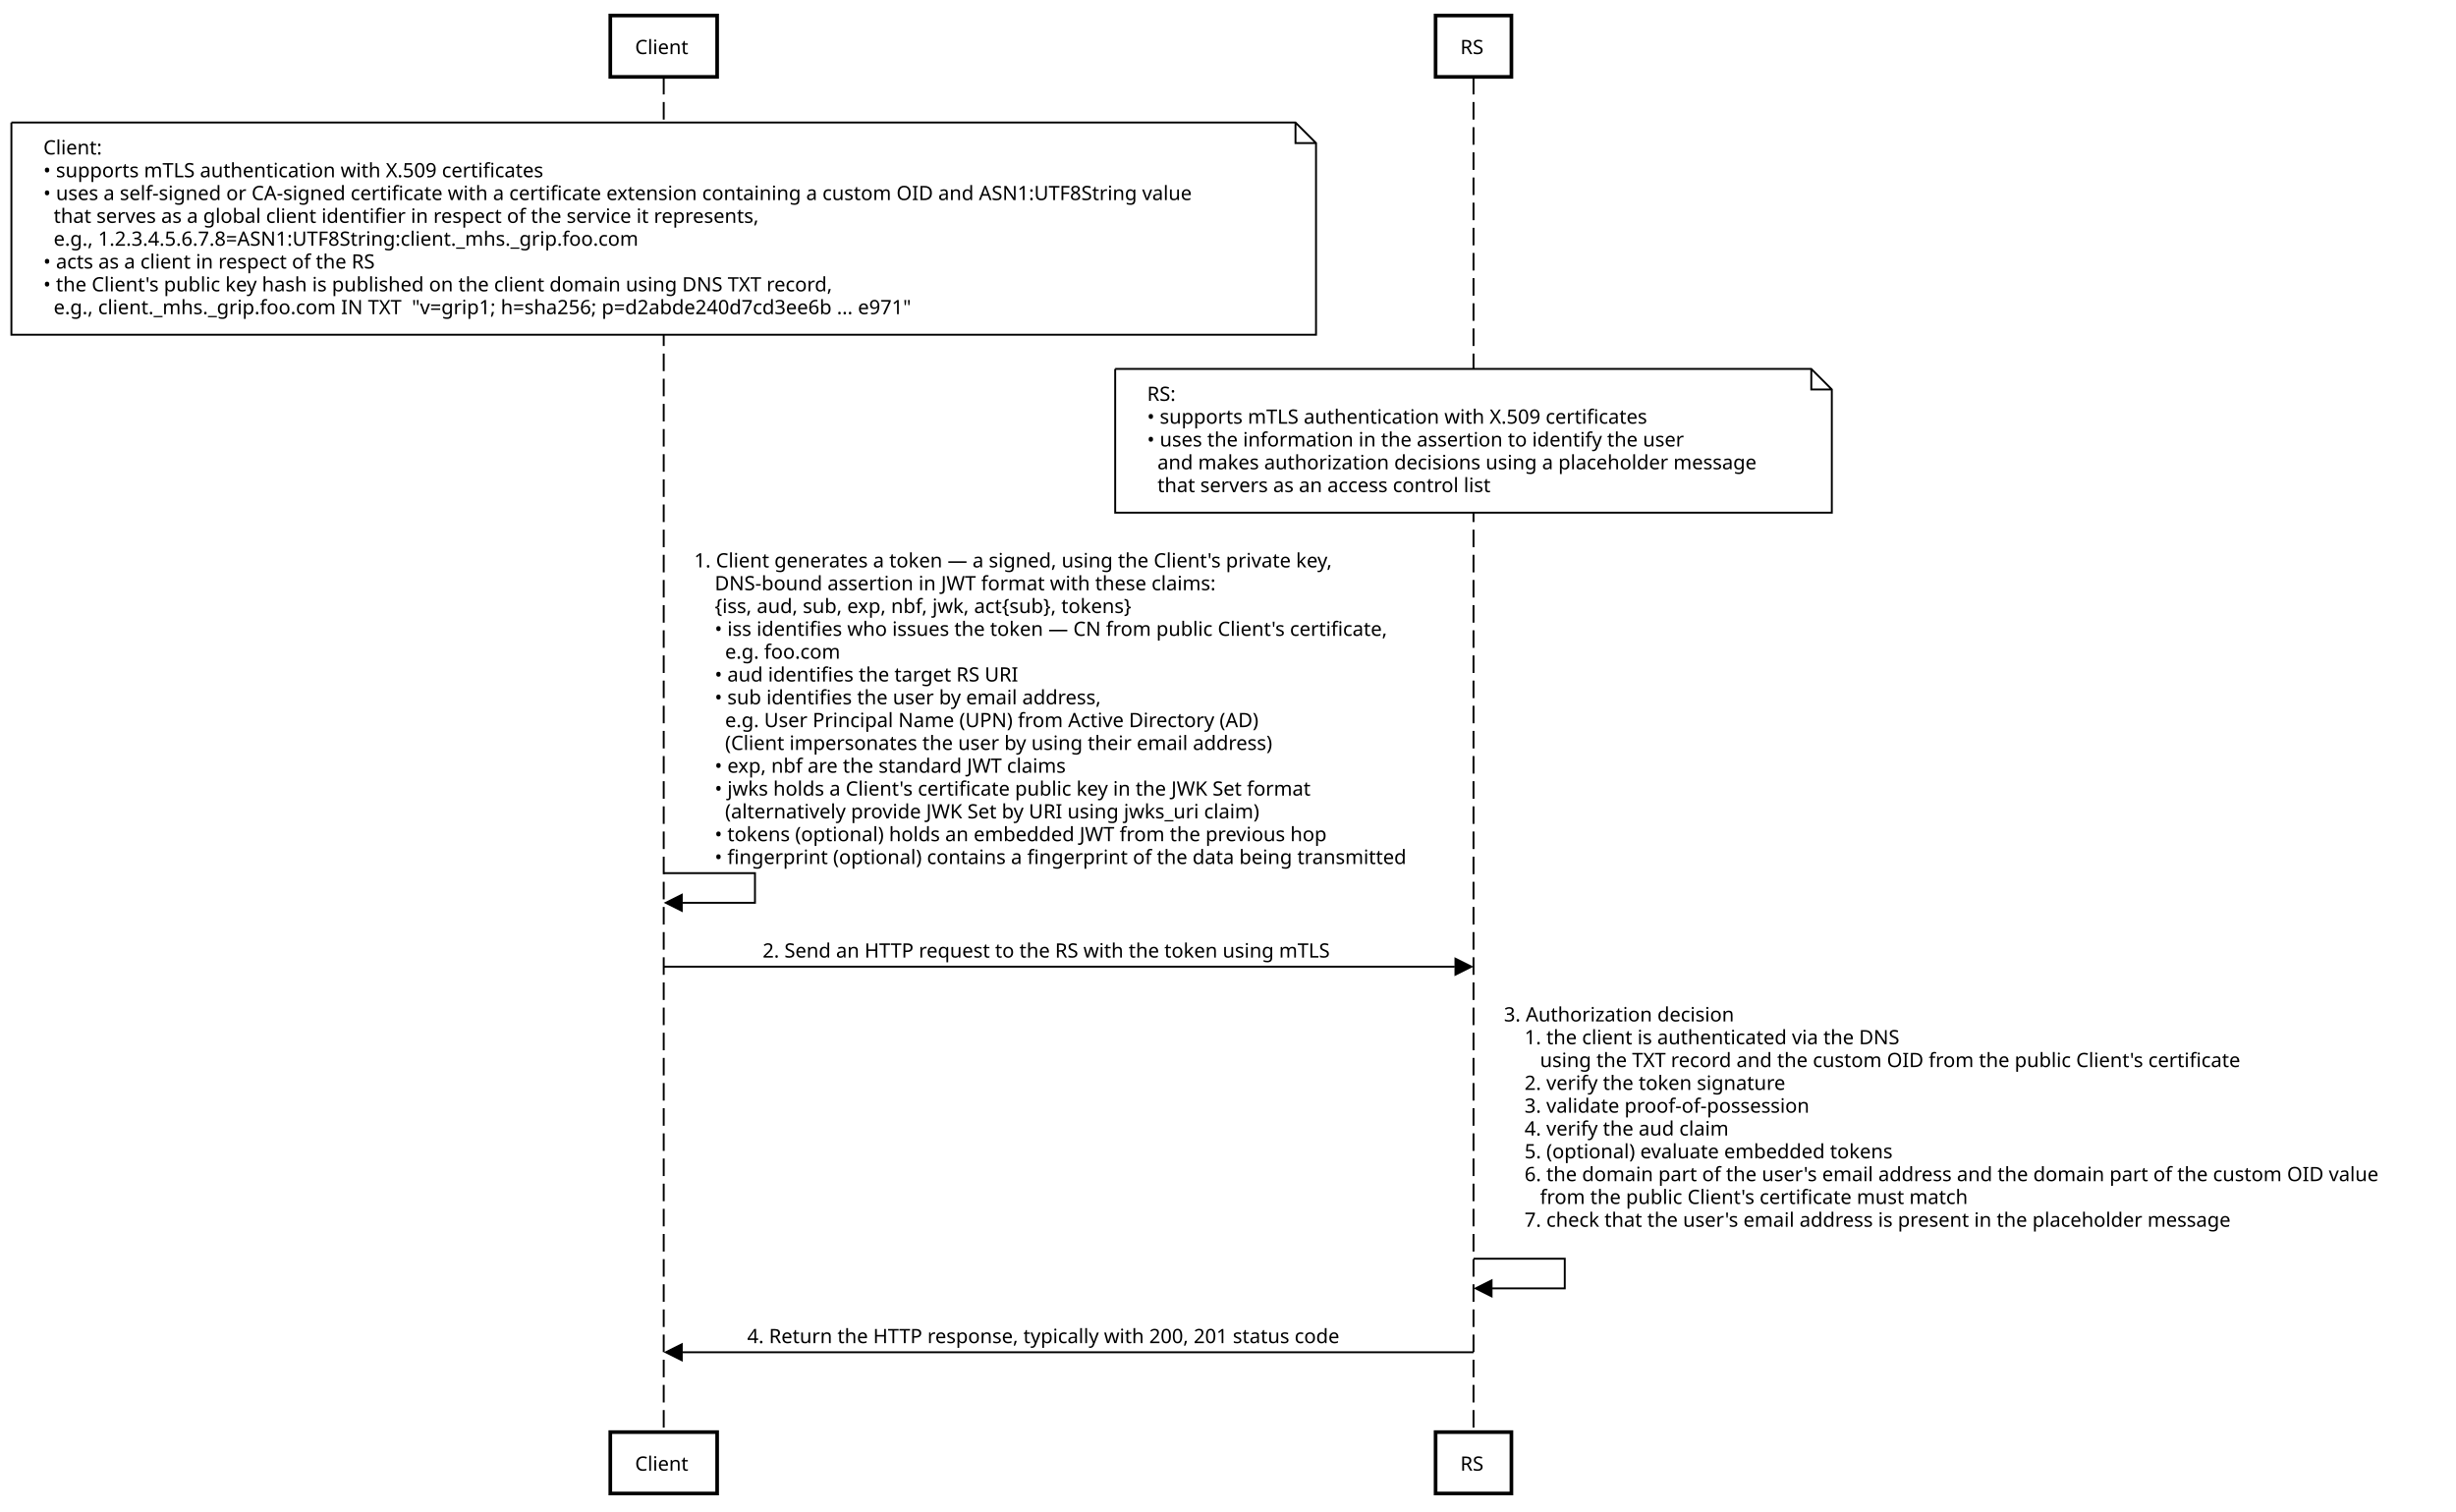
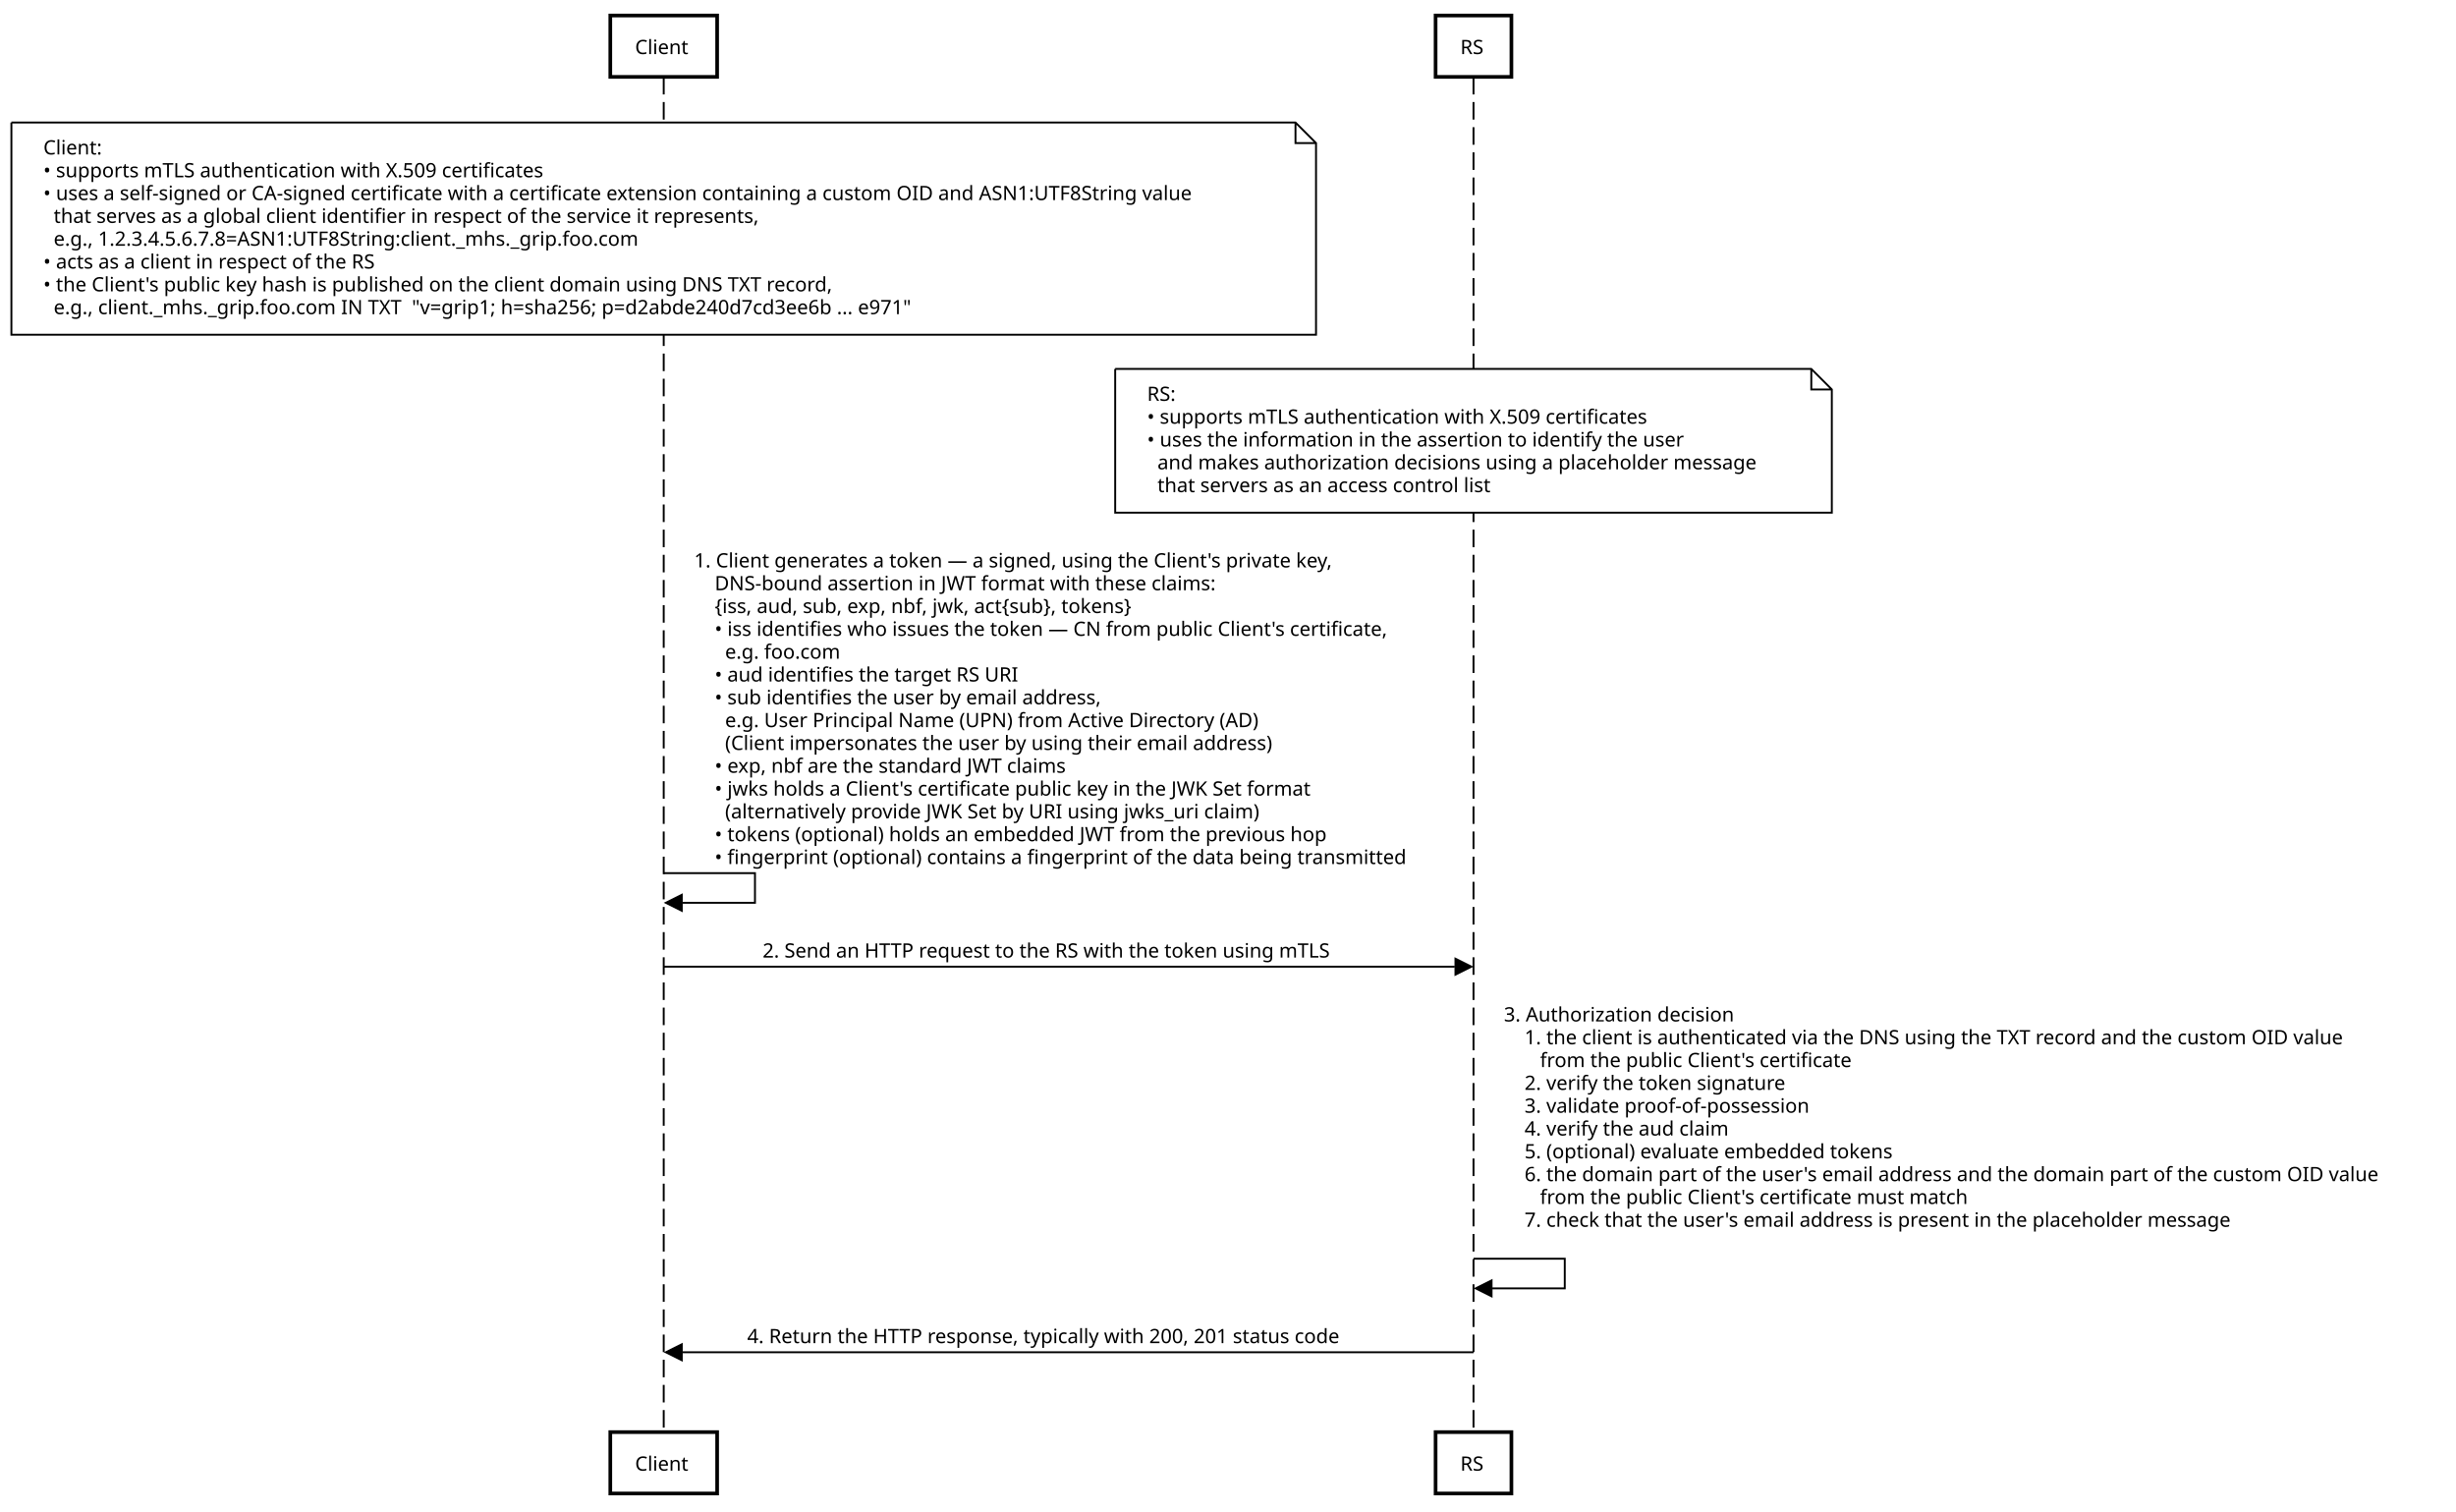
<svg xmlns="http://www.w3.org/2000/svg" version="1.1" width="1488" height="916">
  <defs />
  <g>
    <g />
    <g />
    <g />
    <g />
    <g />
    <g />
    <g />
    <g />
    <g />
    <g />
    <g />
    <g />
    <g />
    <g />
    <g />
    <g />
    <g />
    <g />
    <g />
    <g />
    <g />
    <g />
    <g />
    <g />
    <g />
    <g />
    <g />
    <g />
    <g />
    <g />
    <g />
    <g />
    <g />
    <g />
    <g />
    <g />
    <g />
    <g />
    <g />
    <g />
    <g />
    <g />
    <g>
      <rect fill="white" stroke="none" x="0" y="0" width="1488" height="916" />
    </g>
    <g />
    <g>
      <path fill="none" stroke="black" paint-order="fill stroke markers" d=" M 402.12 46.58 L 402.12 867.613" stroke-miterlimit="10" stroke-width="1.152" stroke-dasharray="10.632,4.607" />
      <path fill="none" stroke="black" paint-order="fill stroke markers" d=" M 892.744 46.58 L 892.744 867.613" stroke-miterlimit="10" stroke-width="1.152" stroke-dasharray="10.632,4.607" />
    </g>
    <g>
      <path fill="none" stroke="none" />
      <g>
        <path fill="white" stroke="black" paint-order="fill stroke markers" d=" M 369.757 9.399 L 434.484 9.399 L 434.484 46.58 L 369.757 46.58 L 369.757 9.399 Z" stroke-miterlimit="10" stroke-width="2.212" stroke-dasharray="" />
      </g>
      <g>
        <text fill="black" stroke="none" font-family="sans-serif" font-size="9pt" font-style="normal" font-weight="normal" text-decoration="normal" x="384.754" y="32.758" text-anchor="start" dominant-baseline="alphabetic" xml:space="preserve">Client</text>
      </g>
      <path fill="none" stroke="none" />
      <g>
        <path fill="white" stroke="black" paint-order="fill stroke markers" d=" M 869.772 9.399 L 915.716 9.399 L 915.716 46.58 L 869.772 46.58 L 869.772 9.399 Z" stroke-miterlimit="10" stroke-width="2.212" stroke-dasharray="" />
      </g>
      <g>
        <text fill="black" stroke="none" font-family="sans-serif" font-size="9pt" font-style="normal" font-weight="normal" text-decoration="normal" x="884.769" y="32.758" text-anchor="start" dominant-baseline="alphabetic" xml:space="preserve">RS</text>
      </g>
      <path fill="none" stroke="none" />
      <g>
        <path fill="white" stroke="black" paint-order="fill stroke markers" d=" M 369.757 867.613 L 434.484 867.613 L 434.484 904.794 L 369.757 904.794 L 369.757 867.613 Z" stroke-miterlimit="10" stroke-width="2.212" stroke-dasharray="" />
      </g>
      <g>
        <text fill="black" stroke="none" font-family="sans-serif" font-size="9pt" font-style="normal" font-weight="normal" text-decoration="normal" x="384.754" y="890.972" text-anchor="start" dominant-baseline="alphabetic" xml:space="preserve">Client</text>
      </g>
      <path fill="none" stroke="none" />
      <g>
        <path fill="white" stroke="black" paint-order="fill stroke markers" d=" M 869.772 867.613 L 915.716 867.613 L 915.716 904.794 L 869.772 904.794 L 869.772 867.613 Z" stroke-miterlimit="10" stroke-width="2.212" stroke-dasharray="" />
      </g>
      <g>
        <text fill="black" stroke="none" font-family="sans-serif" font-size="9pt" font-style="normal" font-weight="normal" text-decoration="normal" x="884.769" y="890.972" text-anchor="start" dominant-baseline="alphabetic" xml:space="preserve">RS</text>
      </g>
    </g>
    <g>
      <path fill="white" stroke="black" paint-order="fill stroke markers" d=" M 6.911 74.225 L 784.89 74.225 L 797.33 86.665 L 797.33 202.77 L 6.911 202.77 L 6.911 74.225 M 784.89 74.225 L 784.89 86.665 L 797.33 86.665" stroke-miterlimit="10" stroke-width="1.152" stroke-dasharray="" />
      <g>
        <text fill="black" stroke="none" font-family="sans-serif" font-size="9pt" font-style="normal" font-weight="normal" text-decoration="normal" x="26.262" y="93.576" text-anchor="start" dominant-baseline="alphabetic" xml:space="preserve">Client:</text>
        <text fill="black" stroke="none" font-family="sans-serif" font-size="9pt" font-style="normal" font-weight="normal" text-decoration="normal" x="26.262" y="107.398" text-anchor="start" dominant-baseline="alphabetic" xml:space="preserve">• supports mTLS authentication with X.509 certificates</text>
        <text fill="black" stroke="none" font-family="sans-serif" font-size="9pt" font-style="normal" font-weight="normal" text-decoration="normal" x="26.262" y="121.22" text-anchor="start" dominant-baseline="alphabetic" xml:space="preserve">• uses a self-signed or CA-signed certificate with a certificate extension containing a custom OID and ASN1:UTF8String value</text>
        <text fill="black" stroke="none" font-family="sans-serif" font-size="9pt" font-style="normal" font-weight="normal" text-decoration="normal" x="26.262" y="135.042" text-anchor="start" dominant-baseline="alphabetic" xml:space="preserve">  that serves as a global client identifier in respect of the service it represents,</text>
        <text fill="black" stroke="none" font-family="sans-serif" font-size="9pt" font-style="normal" font-weight="normal" text-decoration="normal" x="26.262" y="148.864" text-anchor="start" dominant-baseline="alphabetic" xml:space="preserve">  e.g., 1.2.3.4.5.6.7.8=ASN1:UTF8String:client._mhs._grip.foo.com</text>
        <text fill="black" stroke="none" font-family="sans-serif" font-size="9pt" font-style="normal" font-weight="normal" text-decoration="normal" x="26.262" y="162.686" text-anchor="start" dominant-baseline="alphabetic" xml:space="preserve">• acts as a client in respect of the RS</text>
        <text fill="black" stroke="none" font-family="sans-serif" font-size="9pt" font-style="normal" font-weight="normal" text-decoration="normal" x="26.262" y="176.508" text-anchor="start" dominant-baseline="alphabetic" xml:space="preserve">• the Client's public key hash is published on the client domain using DNS TXT record,</text>
        <text fill="black" stroke="none" font-family="sans-serif" font-size="9pt" font-style="normal" font-weight="normal" text-decoration="normal" x="26.262" y="190.33" text-anchor="start" dominant-baseline="alphabetic" xml:space="preserve">  e.g., client._mhs._grip.foo.com IN TXT  "v=grip1; h=sha256; p=d2abde240d7cd3ee6b ... e971"</text>
      </g>
      <path fill="white" stroke="black" paint-order="fill stroke markers" d=" M 675.652 223.503 L 1097.397 223.503 L 1109.837 235.943 L 1109.837 310.582 L 675.652 310.582 L 675.652 223.503 M 1097.397 223.503 L 1097.397 235.943 L 1109.837 235.943" stroke-miterlimit="10" stroke-width="1.152" stroke-dasharray="" />
      <g>
        <text fill="black" stroke="none" font-family="sans-serif" font-size="9pt" font-style="normal" font-weight="normal" text-decoration="normal" x="695.002" y="242.854" text-anchor="start" dominant-baseline="alphabetic" xml:space="preserve">RS:</text>
        <text fill="black" stroke="none" font-family="sans-serif" font-size="9pt" font-style="normal" font-weight="normal" text-decoration="normal" x="695.002" y="256.676" text-anchor="start" dominant-baseline="alphabetic" xml:space="preserve">• supports mTLS authentication with X.509 certificates</text>
        <text fill="black" stroke="none" font-family="sans-serif" font-size="9pt" font-style="normal" font-weight="normal" text-decoration="normal" x="695.002" y="270.498" text-anchor="start" dominant-baseline="alphabetic" xml:space="preserve">• uses the information in the assertion to identify the user</text>
        <text fill="black" stroke="none" font-family="sans-serif" font-size="9pt" font-style="normal" font-weight="normal" text-decoration="normal" x="695.002" y="284.32" text-anchor="start" dominant-baseline="alphabetic" xml:space="preserve">  and makes authorization decisions using a placeholder message</text>
        <text fill="black" stroke="none" font-family="sans-serif" font-size="9pt" font-style="normal" font-weight="normal" text-decoration="normal" x="695.002" y="298.143" text-anchor="start" dominant-baseline="alphabetic" xml:space="preserve">  that servers as an access control list</text>
      </g>
      <g>
        <g>
          <rect fill="white" stroke="none" x="418.476" y="331.316" width="424.197" height="17.969" />
        </g>
        <g>
          <rect fill="white" stroke="none" x="418.476" y="345.138" width="344.28" height="17.969" />
        </g>
        <g>
          <rect fill="white" stroke="none" x="418.476" y="358.96" width="304.58" height="17.969" />
        </g>
        <g>
          <rect fill="white" stroke="none" x="418.476" y="372.782" width="460.397" height="17.969" />
        </g>
        <g>
          <rect fill="white" stroke="none" x="418.476" y="386.604" width="101.647" height="17.969" />
        </g>
        <g>
          <rect fill="white" stroke="none" x="418.476" y="400.426" width="219.88" height="17.969" />
        </g>
        <g>
          <rect fill="white" stroke="none" x="418.476" y="414.248" width="274.447" height="17.969" />
        </g>
        <g>
          <rect fill="white" stroke="none" x="418.476" y="428.07" width="375.613" height="17.969" />
        </g>
        <g>
          <rect fill="white" stroke="none" x="418.476" y="441.892" width="384.647" height="17.969" />
        </g>
        <g>
          <rect fill="white" stroke="none" x="418.476" y="455.714" width="251.913" height="17.969" />
        </g>
        <g>
          <rect fill="white" stroke="none" x="418.476" y="469.537" width="413.68" height="17.969" />
        </g>
        <g>
          <rect fill="white" stroke="none" x="418.476" y="483.359" width="378.647" height="17.969" />
        </g>
        <g>
          <rect fill="white" stroke="none" x="418.476" y="497.181" width="418.063" height="17.969" />
        </g>
        <g>
          <rect fill="white" stroke="none" x="418.476" y="511.003" width="469.43" height="17.969" />
        </g>
        <text fill="black" stroke="none" font-family="sans-serif" font-size="9pt" font-style="normal" font-weight="normal" text-decoration="normal" x="420.55" y="343.756" text-anchor="start" dominant-baseline="alphabetic" xml:space="preserve">1. Client generates a token — a signed, using the Client's private key,</text>
        <text fill="black" stroke="none" font-family="sans-serif" font-size="9pt" font-style="normal" font-weight="normal" text-decoration="normal" x="420.55" y="357.578" text-anchor="start" dominant-baseline="alphabetic" xml:space="preserve">    DNS-bound assertion in JWT format with these claims:</text>
        <text fill="black" stroke="none" font-family="sans-serif" font-size="9pt" font-style="normal" font-weight="normal" text-decoration="normal" x="420.55" y="371.4" text-anchor="start" dominant-baseline="alphabetic" xml:space="preserve">    {iss, aud, sub, exp, nbf, jwk, act{sub}, tokens}</text>
        <text fill="black" stroke="none" font-family="sans-serif" font-size="9pt" font-style="normal" font-weight="normal" text-decoration="normal" x="420.55" y="385.222" text-anchor="start" dominant-baseline="alphabetic" xml:space="preserve">    • iss identifies who issues the token — CN from public Client's certificate,</text>
        <text fill="black" stroke="none" font-family="sans-serif" font-size="9pt" font-style="normal" font-weight="normal" text-decoration="normal" x="420.55" y="399.044" text-anchor="start" dominant-baseline="alphabetic" xml:space="preserve">      e.g. foo.com</text>
        <text fill="black" stroke="none" font-family="sans-serif" font-size="9pt" font-style="normal" font-weight="normal" text-decoration="normal" x="420.55" y="412.866" text-anchor="start" dominant-baseline="alphabetic" xml:space="preserve">    • aud identifies the target RS URI</text>
        <text fill="black" stroke="none" font-family="sans-serif" font-size="9pt" font-style="normal" font-weight="normal" text-decoration="normal" x="420.55" y="426.688" text-anchor="start" dominant-baseline="alphabetic" xml:space="preserve">    • sub identifies the user by email address,</text>
        <text fill="black" stroke="none" font-family="sans-serif" font-size="9pt" font-style="normal" font-weight="normal" text-decoration="normal" x="420.55" y="440.51" text-anchor="start" dominant-baseline="alphabetic" xml:space="preserve">      e.g. User Principal Name (UPN) from Active Directory (AD)</text>
        <text fill="black" stroke="none" font-family="sans-serif" font-size="9pt" font-style="normal" font-weight="normal" text-decoration="normal" x="420.55" y="454.332" text-anchor="start" dominant-baseline="alphabetic" xml:space="preserve">      (Client impersonates the user by using their email address)</text>
        <text fill="black" stroke="none" font-family="sans-serif" font-size="9pt" font-style="normal" font-weight="normal" text-decoration="normal" x="420.55" y="468.154" text-anchor="start" dominant-baseline="alphabetic" xml:space="preserve">    • exp, nbf are the standard JWT claims</text>
        <text fill="black" stroke="none" font-family="sans-serif" font-size="9pt" font-style="normal" font-weight="normal" text-decoration="normal" x="420.55" y="481.976" text-anchor="start" dominant-baseline="alphabetic" xml:space="preserve">    • jwks holds a Client's certificate public key in the JWK Set format</text>
        <text fill="black" stroke="none" font-family="sans-serif" font-size="9pt" font-style="normal" font-weight="normal" text-decoration="normal" x="420.55" y="495.799" text-anchor="start" dominant-baseline="alphabetic" xml:space="preserve">      (alternatively provide JWK Set by URI using jwks_uri claim)</text>
        <text fill="black" stroke="none" font-family="sans-serif" font-size="9pt" font-style="normal" font-weight="normal" text-decoration="normal" x="420.55" y="509.621" text-anchor="start" dominant-baseline="alphabetic" xml:space="preserve">    • tokens (optional) holds an embedded JWT from the previous hop</text>
        <text fill="black" stroke="none" font-family="sans-serif" font-size="9pt" font-style="normal" font-weight="normal" text-decoration="normal" x="420.55" y="523.443" text-anchor="start" dominant-baseline="alphabetic" xml:space="preserve">    • fingerprint (optional) contains a fingerprint of the data being transmitted</text>
      </g>
      <g>
        <path fill="none" stroke="black" paint-order="fill stroke markers" d=" M 402.12 528.972 L 457.409 528.972 L 457.409 546.94 L 413.501 546.94" stroke-miterlimit="10" stroke-width="1.152" stroke-dasharray="" />
        <g transform="translate(402.1203,546.9403) translate(-402.1203,-546.9403)">
          <path fill="black" stroke="none" paint-order="stroke fill markers" d=" M 413.639 541.181 L 402.12 546.94 L 413.639 552.7 Z" />
        </g>
      </g>
      <g>
        <g>
          <rect fill="white" stroke="none" x="459.959" y="567.673" width="374.947" height="17.969" />
        </g>
        <text fill="black" stroke="none" font-family="sans-serif" font-size="9pt" font-style="normal" font-weight="normal" text-decoration="normal" x="462.032" y="580.113" text-anchor="start" dominant-baseline="alphabetic" xml:space="preserve">2. Send an HTTP request to the RS with the token using mTLS</text>
      </g>
      <g>
        <path fill="none" stroke="black" paint-order="fill stroke markers" d=" M 402.12 585.642 L 881.364 585.642" stroke-miterlimit="10" stroke-width="1.152" stroke-dasharray="" />
        <g transform="translate(892.7442,585.6422) translate(-892.7442,-585.6422)">
          <path fill="black" stroke="none" paint-order="stroke fill markers" d=" M 881.226 579.883 L 892.744 585.642 L 881.226 591.401 Z" />
        </g>
      </g>
      <g>
        <g>
          <rect fill="white" stroke="none" x="909.1" y="606.375" width="153.063" height="17.969" />
        </g>
        <g>
-           <rect fill="white" stroke="none" x="909.1" y="620.197" width="267.013" height="17.969" />
-         </g>
-         <g>
-           <rect fill="white" stroke="none" x="909.1" y="634.02" width="486.947" height="17.969" />
+           <rect fill="white" stroke="none" x="909.1" y="620.197" width="555.88" height="17.969" />
+         </g>
+         <g>
+           <rect fill="white" stroke="none" x="909.1" y="634.02" width="234.663" height="17.969" />
        </g>
        <g>
          <rect fill="white" stroke="none" x="909.1" y="647.842" width="189.73" height="17.969" />
        </g>
        <g>
          <rect fill="white" stroke="none" x="909.1" y="661.664" width="202.647" height="17.969" />
        </g>
        <g>
          <rect fill="white" stroke="none" x="909.1" y="675.486" width="154.547" height="17.969" />
        </g>
        <g>
          <rect fill="white" stroke="none" x="909.1" y="689.308" width="260.43" height="17.969" />
        </g>
        <g>
          <rect fill="white" stroke="none" x="909.1" y="703.13" width="574.347" height="17.969" />
        </g>
        <g>
          <rect fill="white" stroke="none" x="909.1" y="716.952" width="310.463" height="17.969" />
        </g>
        <g>
          <rect fill="white" stroke="none" x="909.1" y="730.774" width="481.98" height="17.969" />
        </g>
        <g>
          <rect fill="white" stroke="none" x="909.1" y="744.596" width="4.147" height="17.969" />
        </g>
        <text fill="black" stroke="none" font-family="sans-serif" font-size="9pt" font-style="normal" font-weight="normal" text-decoration="normal" x="911.174" y="618.815" text-anchor="start" dominant-baseline="alphabetic" xml:space="preserve">3. Authorization decision</text>
-         <text fill="black" stroke="none" font-family="sans-serif" font-size="9pt" font-style="normal" font-weight="normal" text-decoration="normal" x="911.174" y="632.637" text-anchor="start" dominant-baseline="alphabetic" xml:space="preserve">    1. the client is authenticated via the DNS</text>
-         <text fill="black" stroke="none" font-family="sans-serif" font-size="9pt" font-style="normal" font-weight="normal" text-decoration="normal" x="911.174" y="646.459" text-anchor="start" dominant-baseline="alphabetic" xml:space="preserve">       using the TXT record and the custom OID from the public Client's certificate</text>
+         <text fill="black" stroke="none" font-family="sans-serif" font-size="9pt" font-style="normal" font-weight="normal" text-decoration="normal" x="911.174" y="632.637" text-anchor="start" dominant-baseline="alphabetic" xml:space="preserve">    1. the client is authenticated via the DNS using the TXT record and the custom OID value</text>
+         <text fill="black" stroke="none" font-family="sans-serif" font-size="9pt" font-style="normal" font-weight="normal" text-decoration="normal" x="911.174" y="646.459" text-anchor="start" dominant-baseline="alphabetic" xml:space="preserve">       from the public Client's certificate</text>
        <text fill="black" stroke="none" font-family="sans-serif" font-size="9pt" font-style="normal" font-weight="normal" text-decoration="normal" x="911.174" y="660.281" text-anchor="start" dominant-baseline="alphabetic" xml:space="preserve">    2. verify the token signature</text>
        <text fill="black" stroke="none" font-family="sans-serif" font-size="9pt" font-style="normal" font-weight="normal" text-decoration="normal" x="911.174" y="674.104" text-anchor="start" dominant-baseline="alphabetic" xml:space="preserve">    3. validate proof-of-possession</text>
        <text fill="black" stroke="none" font-family="sans-serif" font-size="9pt" font-style="normal" font-weight="normal" text-decoration="normal" x="911.174" y="687.926" text-anchor="start" dominant-baseline="alphabetic" xml:space="preserve">    4. verify the aud claim</text>
        <text fill="black" stroke="none" font-family="sans-serif" font-size="9pt" font-style="normal" font-weight="normal" text-decoration="normal" x="911.174" y="701.748" text-anchor="start" dominant-baseline="alphabetic" xml:space="preserve">    5. (optional) evaluate embedded tokens</text>
        <text fill="black" stroke="none" font-family="sans-serif" font-size="9pt" font-style="normal" font-weight="normal" text-decoration="normal" x="911.174" y="715.57" text-anchor="start" dominant-baseline="alphabetic" xml:space="preserve">    6. the domain part of the user's email address and the domain part of the custom OID value</text>
        <text fill="black" stroke="none" font-family="sans-serif" font-size="9pt" font-style="normal" font-weight="normal" text-decoration="normal" x="911.174" y="729.392" text-anchor="start" dominant-baseline="alphabetic" xml:space="preserve">       from the public Client's certificate must match</text>
        <text fill="black" stroke="none" font-family="sans-serif" font-size="9pt" font-style="normal" font-weight="normal" text-decoration="normal" x="911.174" y="743.214" text-anchor="start" dominant-baseline="alphabetic" xml:space="preserve">    7. check that the user's email address is present in the placeholder message</text>
        <text fill="black" stroke="none" font-family="sans-serif" font-size="9pt" font-style="normal" font-weight="normal" text-decoration="normal" x="911.174" y="757.036" text-anchor="start" dominant-baseline="alphabetic" xml:space="preserve" />
      </g>
      <g>
        <path fill="none" stroke="black" paint-order="fill stroke markers" d=" M 892.744 762.565 L 948.033 762.565 L 948.033 780.534 L 904.124 780.534" stroke-miterlimit="10" stroke-width="1.152" stroke-dasharray="" />
        <g transform="translate(892.7442,780.5337) translate(-892.7442,-780.5337)">
          <path fill="black" stroke="none" paint-order="stroke fill markers" d=" M 904.263 774.775 L 892.744 780.534 L 904.263 786.293 Z" />
        </g>
      </g>
      <g>
        <g>
          <rect fill="white" stroke="none" x="450.634" y="801.267" width="393.597" height="17.969" />
        </g>
        <text fill="black" stroke="none" font-family="sans-serif" font-size="9pt" font-style="normal" font-weight="normal" text-decoration="normal" x="452.707" y="813.707" text-anchor="start" dominant-baseline="alphabetic" xml:space="preserve">4. Return the HTTP response, typically with 200, 201 status code</text>
      </g>
      <g>
        <path fill="none" stroke="black" paint-order="fill stroke markers" d=" M 892.744 819.236 L 413.501 819.236" stroke-miterlimit="10" stroke-width="1.152" stroke-dasharray="" />
        <g transform="translate(402.1203,819.2356) translate(-402.1203,-819.2356)">
          <path fill="black" stroke="none" paint-order="stroke fill markers" d=" M 413.639 813.476 L 402.12 819.236 L 413.639 824.995 Z" />
        </g>
      </g>
    </g>
  </g>
</svg>
